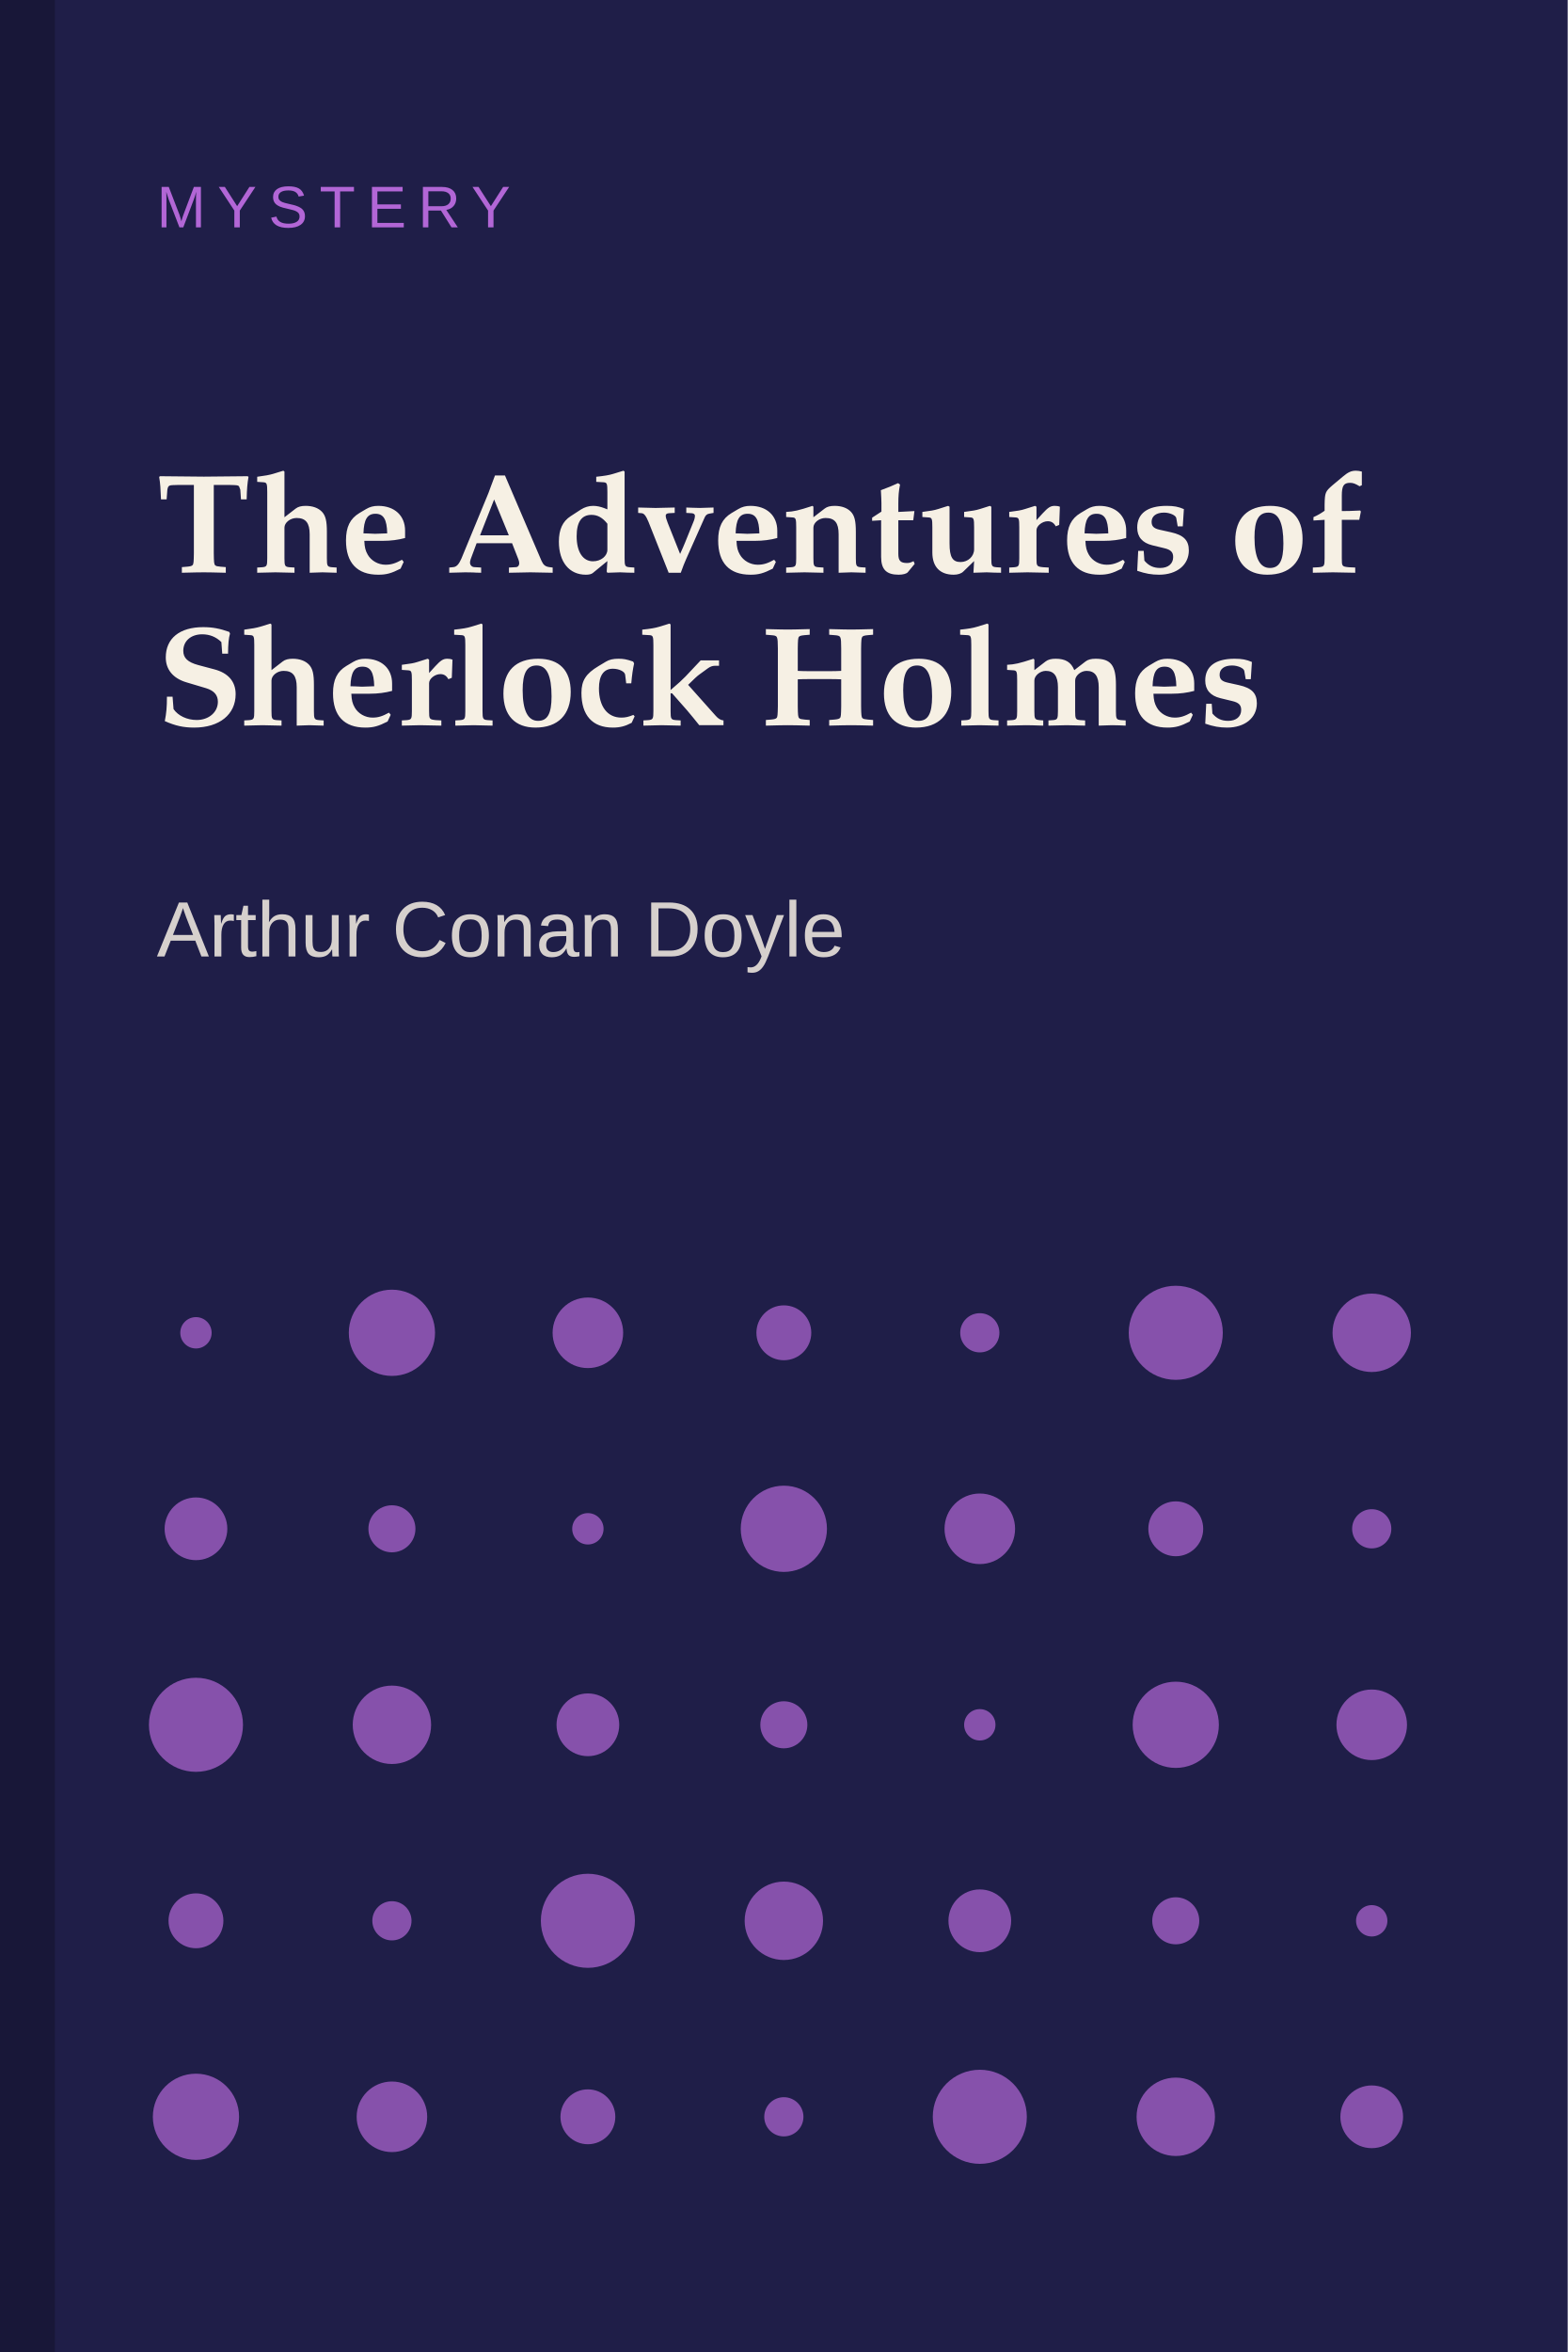
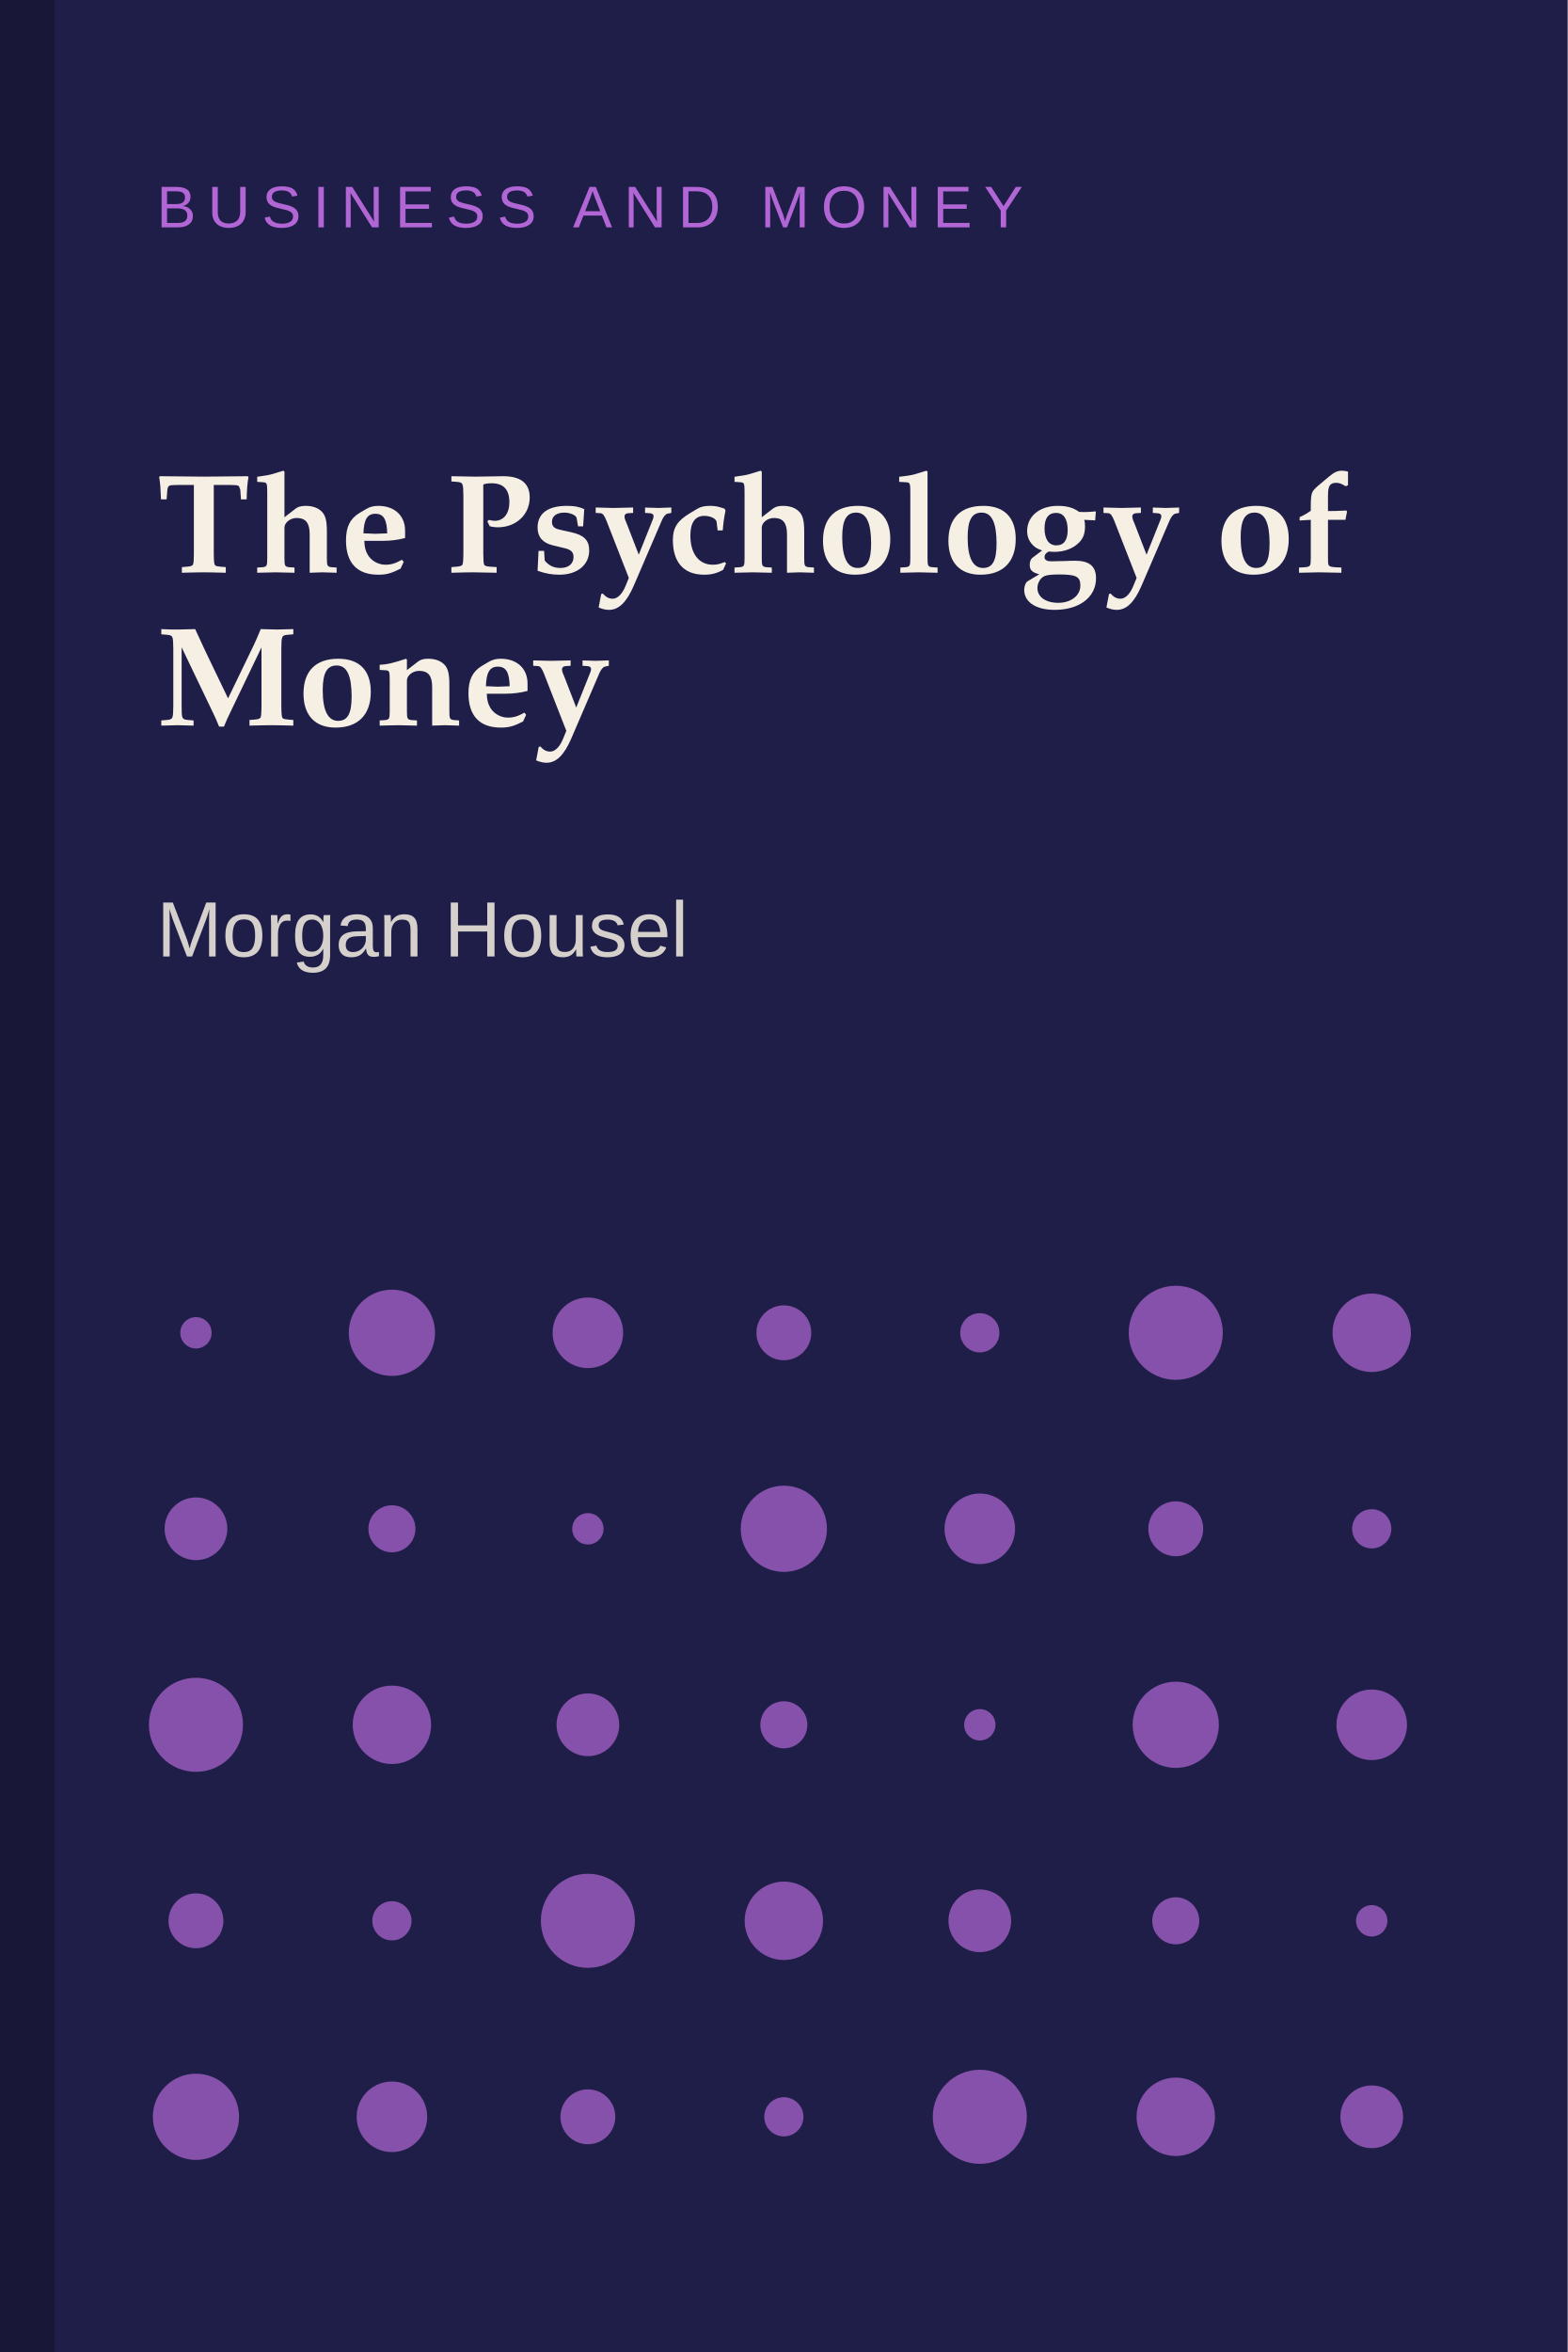
- <svg xmlns="http://www.w3.org/2000/svg" viewBox="0 0 400 600" width="400" height="600" role="img" aria-label="The Adventures of Sherlock Holmes by Arthur Conan Doyle">
+ <svg xmlns="http://www.w3.org/2000/svg" viewBox="0 0 400 600" width="400" height="600" role="img" aria-label="The Psychology of Money by Morgan Housel">
  <rect width="400" height="600" fill="#1F1E48" />
  <g fill="#B266D6" opacity=".7">
    <circle cx="50" cy="340" r="4" />
    <circle cx="100" cy="340" r="11" />
    <circle cx="150" cy="340" r="9" />
    <circle cx="200" cy="340" r="7" />
    <circle cx="250" cy="340" r="5" />
    <circle cx="300" cy="340" r="12" />
    <circle cx="350" cy="340" r="10" />
    <circle cx="50" cy="390" r="8" />
    <circle cx="100" cy="390" r="6" />
    <circle cx="150" cy="390" r="4" />
    <circle cx="200" cy="390" r="11" />
    <circle cx="250" cy="390" r="9" />
    <circle cx="300" cy="390" r="7" />
    <circle cx="350" cy="390" r="5" />
    <circle cx="50" cy="440" r="12" />
    <circle cx="100" cy="440" r="10" />
    <circle cx="150" cy="440" r="8" />
    <circle cx="200" cy="440" r="6" />
    <circle cx="250" cy="440" r="4" />
    <circle cx="300" cy="440" r="11" />
    <circle cx="350" cy="440" r="9" />
    <circle cx="50" cy="490" r="7" />
    <circle cx="100" cy="490" r="5" />
    <circle cx="150" cy="490" r="12" />
    <circle cx="200" cy="490" r="10" />
    <circle cx="250" cy="490" r="8" />
    <circle cx="300" cy="490" r="6" />
    <circle cx="350" cy="490" r="4" />
    <circle cx="50" cy="540" r="11" />
    <circle cx="100" cy="540" r="9" />
    <circle cx="150" cy="540" r="7" />
    <circle cx="200" cy="540" r="5" />
    <circle cx="250" cy="540" r="12" />
    <circle cx="300" cy="540" r="10" />
    <circle cx="350" cy="540" r="8" />
  </g>
  <rect x="0" y="0" width="14" height="600" fill="#000" opacity=".22" />
-   <text x="40" y="58" font-family="Segoe UI, Arial, sans-serif" font-size="15" letter-spacing="3" fill="#B266D6">MYSTERY</text>
+   <text x="40" y="58" font-family="Segoe UI, Arial, sans-serif" font-size="15" letter-spacing="3" fill="#B266D6">BUSINESS AND MONEY</text>
  <text x="40" y="146" font-family="Georgia, 'Palatino Linotype', serif" font-size="36" font-weight="700" fill="#F6F0E4">
-     <tspan x="40" dy="0">The Adventures of</tspan>
-     <tspan x="40" dy="39">Sherlock Holmes</tspan>
+     <tspan x="40" dy="0">The Psychology of</tspan>
+     <tspan x="40" dy="39">Money</tspan>
  </text>
-   <text x="40" y="244" font-family="Segoe UI, Arial, sans-serif" font-size="20" fill="#F6F0E4" opacity=".85">Arthur Conan Doyle</text>
+   <text x="40" y="244" font-family="Segoe UI, Arial, sans-serif" font-size="20" fill="#F6F0E4" opacity=".85">Morgan Housel</text>
</svg>
